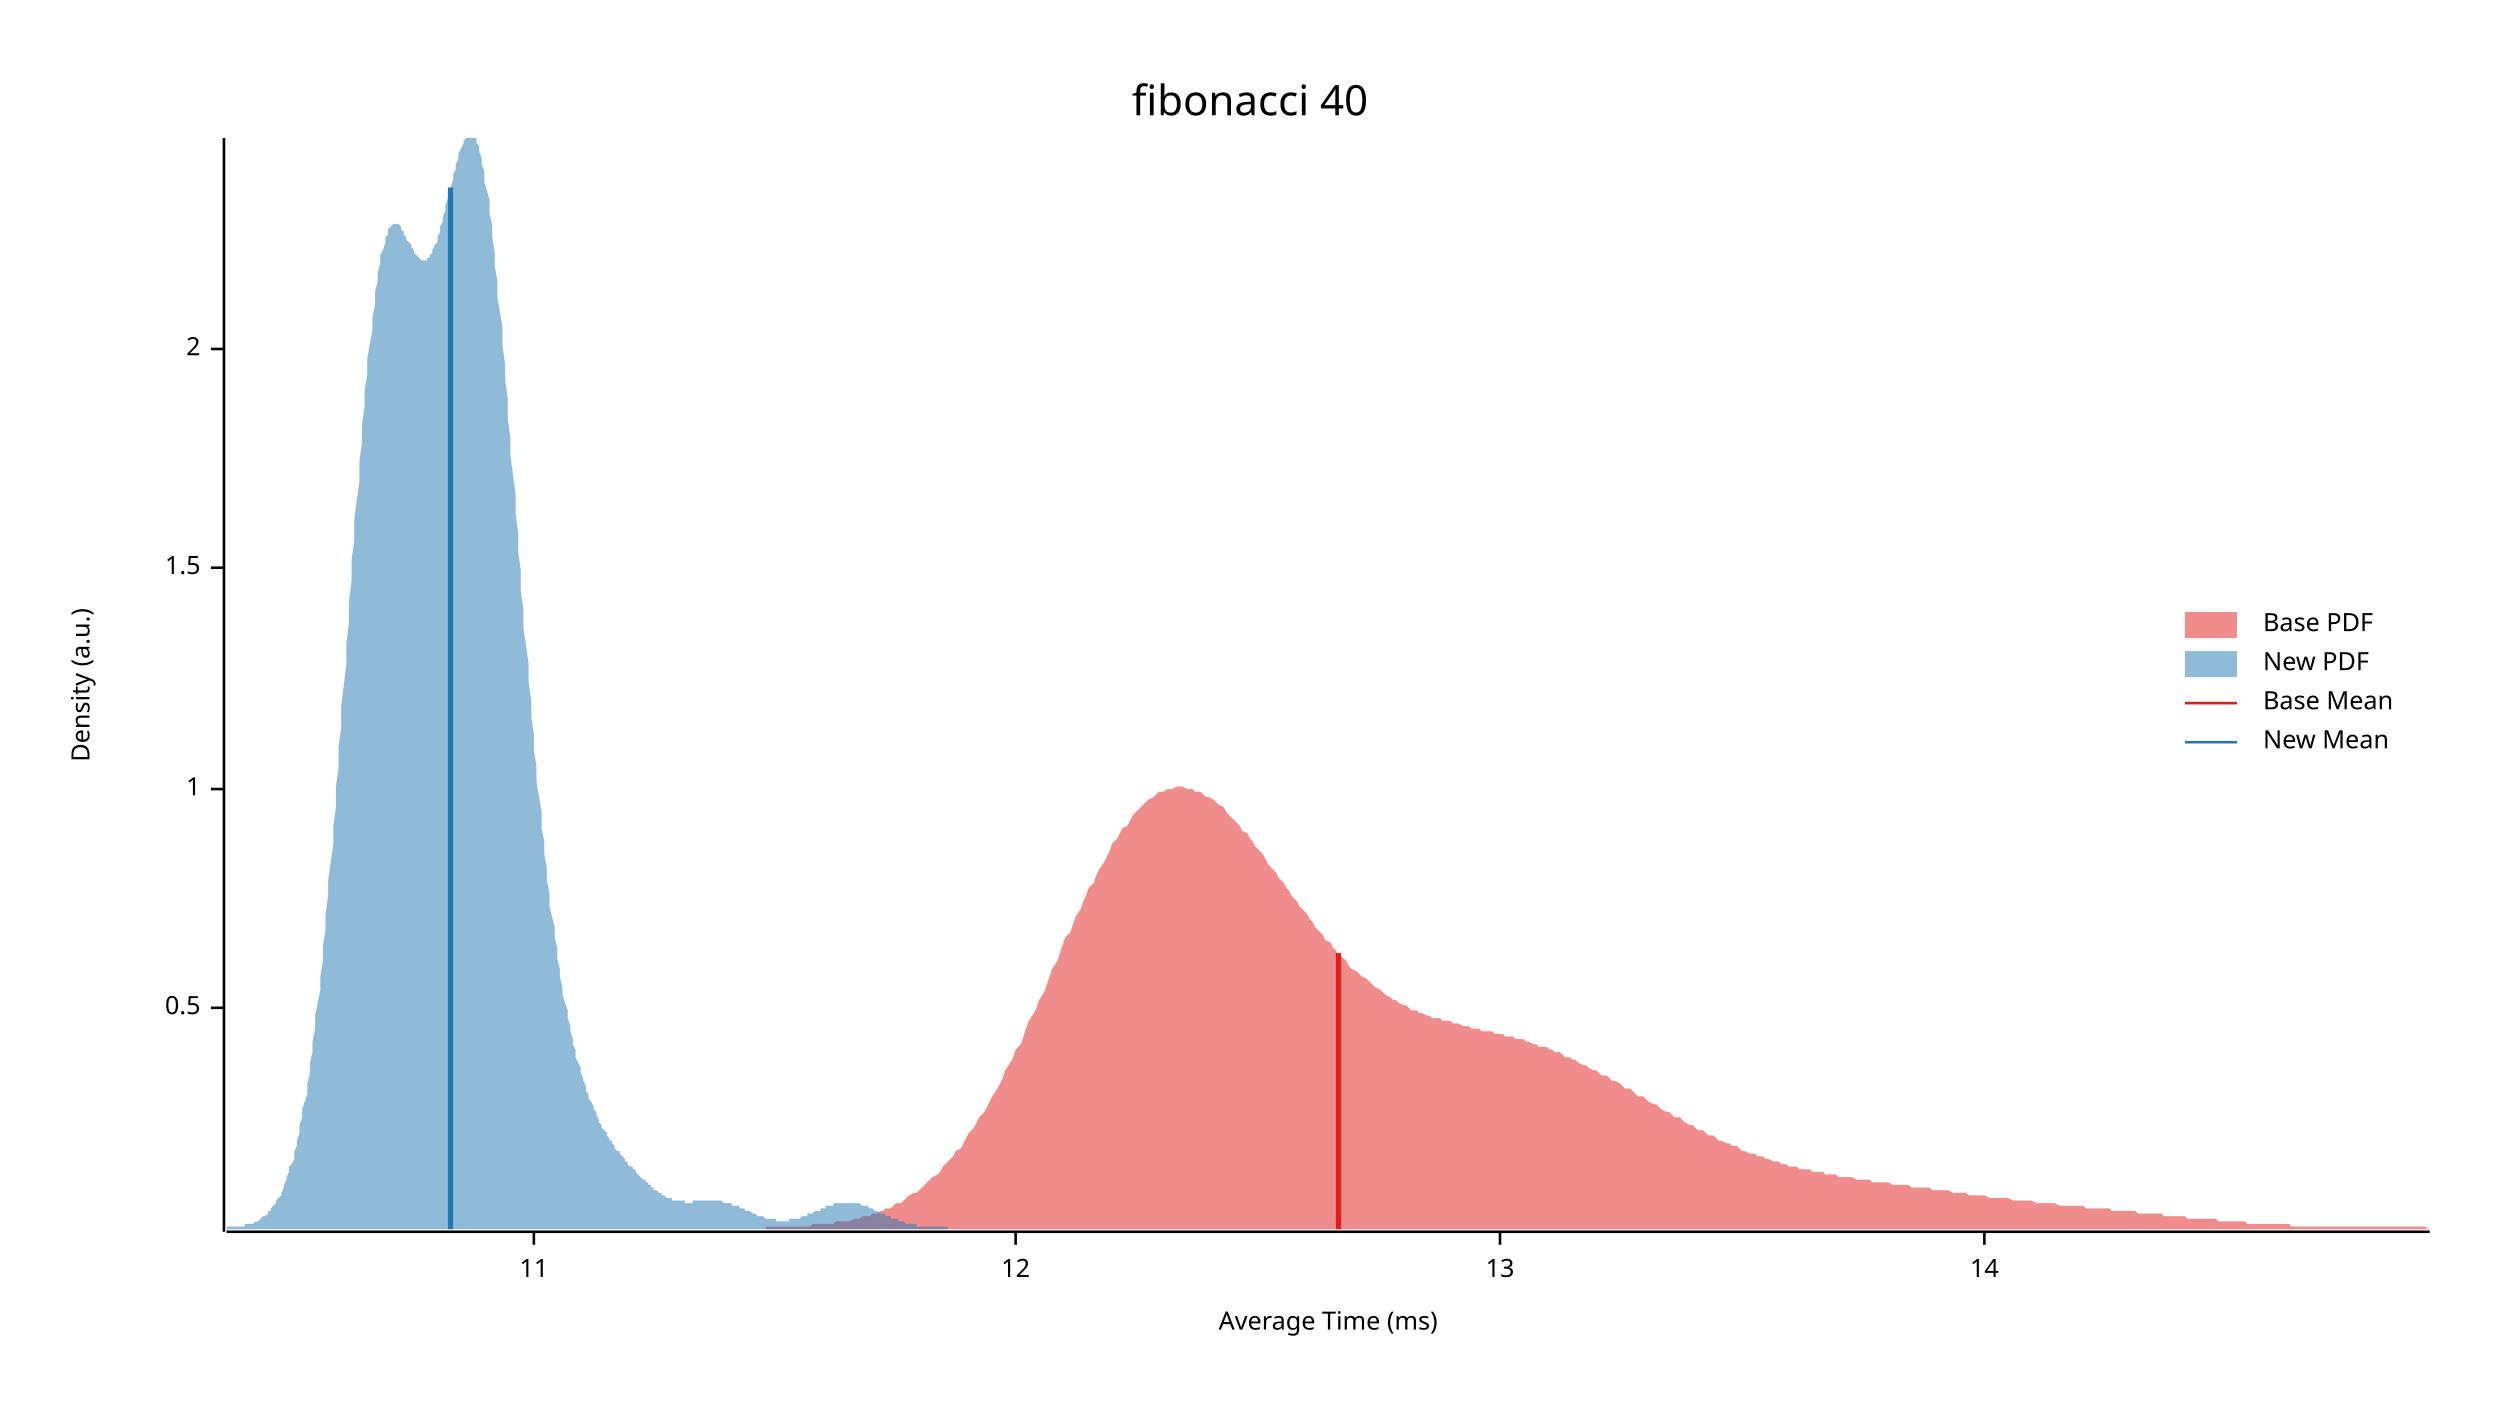
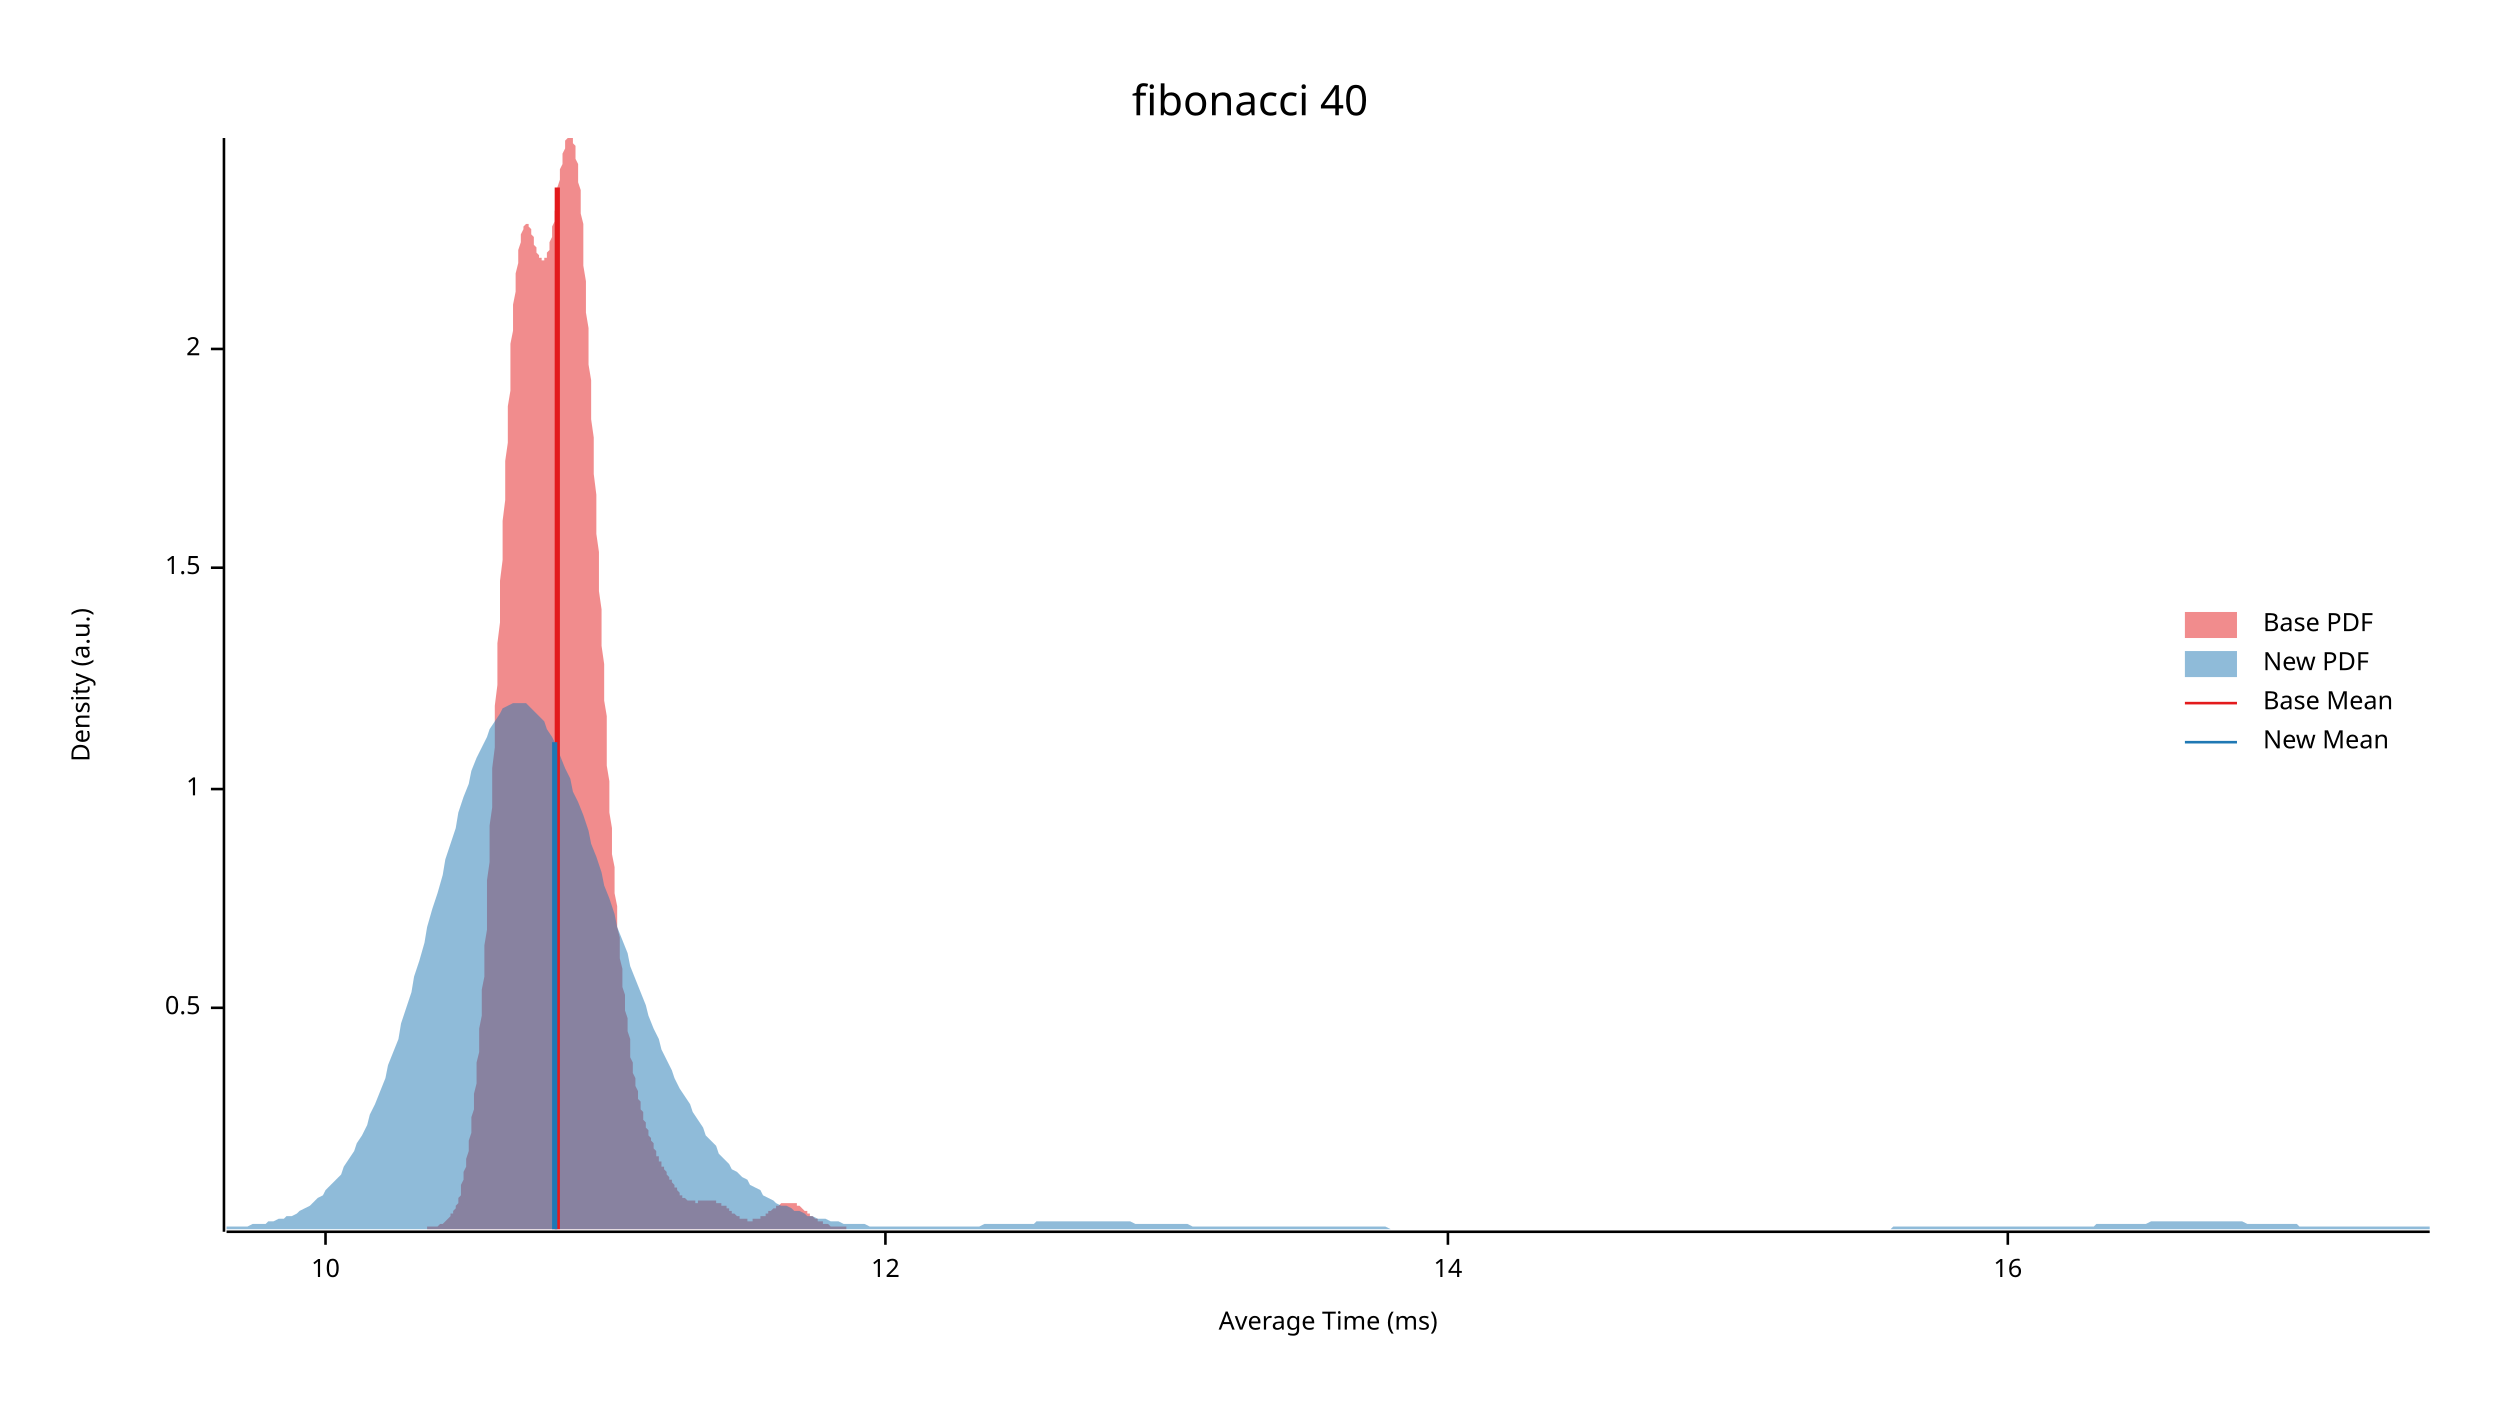
<svg xmlns="http://www.w3.org/2000/svg" width="960" height="540">
  <text x="480" y="32" dy="0.76em" text-anchor="middle" font-family="sans-serif" font-size="16.129" opacity="1" fill="#000000">
fibonacci 40
</text>
  <text x="27" y="263" dy="0.76em" text-anchor="middle" font-family="sans-serif" font-size="9.677" opacity="1" fill="#000000" transform="rotate(270, 27, 263)">
Density (a.u.)
</text>
  <text x="510" y="513" dy="-0.5ex" text-anchor="middle" font-family="sans-serif" font-size="9.677" opacity="1" fill="#000000">
Average Time (ms)
</text>
  <polyline fill="none" opacity="1" stroke="#000000" stroke-width="1" points="86,53 86,473 " />
  <text x="77" y="387" dy="0.5ex" text-anchor="end" font-family="sans-serif" font-size="9.677" opacity="1" fill="#000000">
0.5
</text>
  <polyline fill="none" opacity="1" stroke="#000000" stroke-width="1" points="81,387 86,387 " />
  <text x="77" y="303" dy="0.5ex" text-anchor="end" font-family="sans-serif" font-size="9.677" opacity="1" fill="#000000">
1
</text>
  <polyline fill="none" opacity="1" stroke="#000000" stroke-width="1" points="81,303 86,303 " />
  <text x="77" y="218" dy="0.5ex" text-anchor="end" font-family="sans-serif" font-size="9.677" opacity="1" fill="#000000">
1.5
</text>
  <polyline fill="none" opacity="1" stroke="#000000" stroke-width="1" points="81,218 86,218 " />
  <text x="77" y="134" dy="0.5ex" text-anchor="end" font-family="sans-serif" font-size="9.677" opacity="1" fill="#000000">
2
</text>
  <polyline fill="none" opacity="1" stroke="#000000" stroke-width="1" points="81,134 86,134 " />
  <polyline fill="none" opacity="1" stroke="#000000" stroke-width="1" points="87,473 933,473 " />
-   <text x="205" y="483" dy="0.76em" text-anchor="middle" font-family="sans-serif" font-size="9.677" opacity="1" fill="#000000">
- 11
+   <text x="125" y="483" dy="0.76em" text-anchor="middle" font-family="sans-serif" font-size="9.677" opacity="1" fill="#000000">
+ 10
</text>
-   <polyline fill="none" opacity="1" stroke="#000000" stroke-width="1" points="205,473 205,478 " />
-   <text x="390" y="483" dy="0.76em" text-anchor="middle" font-family="sans-serif" font-size="9.677" opacity="1" fill="#000000">
+   <polyline fill="none" opacity="1" stroke="#000000" stroke-width="1" points="125,473 125,478 " />
+   <text x="340" y="483" dy="0.76em" text-anchor="middle" font-family="sans-serif" font-size="9.677" opacity="1" fill="#000000">
12
</text>
-   <polyline fill="none" opacity="1" stroke="#000000" stroke-width="1" points="390,473 390,478 " />
-   <text x="576" y="483" dy="0.76em" text-anchor="middle" font-family="sans-serif" font-size="9.677" opacity="1" fill="#000000">
- 13
- </text>
-   <polyline fill="none" opacity="1" stroke="#000000" stroke-width="1" points="576,473 576,478 " />
-   <text x="762" y="483" dy="0.76em" text-anchor="middle" font-family="sans-serif" font-size="9.677" opacity="1" fill="#000000">
+   <polyline fill="none" opacity="1" stroke="#000000" stroke-width="1" points="340,473 340,478 " />
+   <text x="556" y="483" dy="0.76em" text-anchor="middle" font-family="sans-serif" font-size="9.677" opacity="1" fill="#000000">
14
</text>
-   <polyline fill="none" opacity="1" stroke="#000000" stroke-width="1" points="762,473 762,478 " />
-   <polygon opacity="0.5" fill="#E31A1C" points="294,471 296,471 297,471 298,471 300,471 301,471 302,471 303,471 305,471 306,471 307,471 308,471 310,471 311,471 312,470 314,470 315,470 316,470 317,470 319,470 320,470 321,469 323,469 324,469 325,469 326,469 328,468 329,468 330,468 331,467 333,467 334,467 335,466 337,466 338,465 339,465 340,464 342,464 343,463 344,462 346,462 347,461 348,460 349,459 351,458 352,458 353,457 354,456 356,454 357,453 358,452 360,451 361,450 362,448 363,447 365,445 366,444 367,442 369,441 370,439 371,437 372,435 374,433 375,431 376,429 378,427 379,425 380,423 381,421 383,418 384,416 385,414 386,411 388,408 389,406 390,403 392,401 393,398 394,395 395,392 397,389 398,387 399,384 401,381 402,378 403,375 404,372 406,369 407,366 408,363 409,360 411,358 412,355 413,352 415,349 416,346 417,344 418,341 420,339 421,336 422,334 424,331 425,329 426,327 427,324 429,322 430,320 431,318 433,317 434,315 435,313 436,312 438,310 439,309 440,308 441,307 443,306 444,305 445,304 447,304 448,303 449,303 450,303 452,302 453,302 454,302 456,303 457,303 458,303 459,304 461,304 462,305 463,306 464,306 466,307 467,308 468,309 470,310 471,312 472,313 473,314 475,316 476,317 477,319 479,320 480,322 481,323 482,325 484,327 485,328 486,330 487,332 489,334 490,335 491,337 493,339 494,341 495,342 496,344 498,346 499,348 500,349 502,351 503,353 504,354 505,356 507,358 508,359 509,361 511,362 512,364 513,365 514,367 516,368 517,369 518,371 519,372 521,373 522,374 523,375 525,376 526,377 527,378 528,379 530,380 531,381 532,382 534,383 535,384 536,384 537,385 539,386 540,386 541,387 542,388 544,388 545,389 546,389 548,390 549,390 550,391 551,391 553,391 554,392 555,392 557,392 558,393 559,393 560,393 562,394 563,394 564,394 565,395 567,395 568,395 569,396 571,396 572,396 573,396 574,397 576,397 577,397 578,398 580,398 581,398 582,399 583,399 585,399 586,400 587,400 589,401 590,401 591,402 592,402 594,402 595,403 596,403 597,404 599,404 600,405 601,406 603,406 604,407 605,407 606,408 608,409 609,409 610,410 612,411 613,411 614,412 615,413 617,413 618,414 619,415 620,415 622,416 623,417 624,418 626,418 627,419 628,420 629,421 631,421 632,422 633,423 635,424 636,424 637,425 638,426 640,427 641,427 642,428 643,429 645,429 646,430 647,431 649,432 650,432 651,433 652,434 654,434 655,435 656,436 658,436 659,437 660,438 661,438 663,439 664,439 665,440 667,440 668,441 669,442 670,442 672,443 673,443 674,443 675,444 677,444 678,445 679,445 681,446 682,446 683,446 684,447 686,447 687,448 688,448 690,448 691,449 692,449 693,449 695,449 696,450 697,450 698,450 700,450 701,451 702,451 704,451 705,451 706,452 707,452 709,452 710,452 711,452 713,453 714,453 715,453 716,453 718,453 719,454 720,454 722,454 723,454 724,454 725,454 727,455 728,455 729,455 730,455 732,455 733,455 734,456 736,456 737,456 738,456 739,456 741,456 742,457 743,457 745,457 746,457 747,457 748,457 750,458 751,458 752,458 753,458 755,458 756,459 757,459 759,459 760,459 761,459 762,459 764,460 765,460 766,460 768,460 769,460 770,460 771,460 773,461 774,461 775,461 776,461 778,461 779,461 780,461 782,462 783,462 784,462 785,462 787,462 788,462 789,462 791,463 792,463 793,463 794,463 796,463 797,463 798,463 800,463 801,464 802,464 803,464 805,464 806,464 807,464 808,464 810,464 811,465 812,465 814,465 815,465 816,465 817,465 819,465 820,465 821,466 823,466 824,466 825,466 826,466 828,466 829,466 830,466 831,467 833,467 834,467 835,467 837,467 838,467 839,467 840,468 842,468 843,468 844,468 846,468 847,468 848,468 849,468 851,468 852,469 853,469 854,469 856,469 857,469 858,469 860,469 861,469 862,469 863,470 865,470 866,470 867,470 869,470 870,470 871,470 872,470 874,470 875,470 876,470 878,470 879,470 880,471 881,471 883,471 884,471 885,471 886,471 888,471 889,471 890,471 892,471 893,471 894,471 895,471 897,471 898,471 899,471 901,471 902,471 903,471 904,471 906,471 907,471 908,471 909,471 911,471 912,471 913,471 915,471 916,471 917,471 918,471 920,471 921,471 922,471 924,471 925,471 926,471 927,471 929,471 930,471 931,471 933,472 933,472 294,472 " />
-   <polygon opacity="0.5" fill="#1F78B4" points="87,471 87,471 88,471 88,471 89,471 89,471 90,471 90,471 91,471 91,471 92,471 93,471 93,471 94,471 94,470 95,470 95,470 96,470 96,470 97,470 98,469 98,469 99,469 99,469 100,468 100,468 101,467 101,467 102,467 103,466 103,465 104,465 104,464 105,463 105,463 106,462 106,461 107,460 108,459 108,458 109,456 109,455 110,453 110,452 111,450 111,448 112,447 113,445 113,442 114,440 114,438 115,435 115,432 116,429 116,426 117,423 118,420 118,416 119,412 119,408 120,404 120,400 121,395 121,390 122,385 123,380 123,375 124,369 124,363 125,357 125,351 126,344 126,338 127,331 128,324 128,317 129,310 129,302 130,295 130,287 131,279 131,271 132,263 133,255 133,247 134,239 134,231 135,223 135,215 136,208 136,200 137,192 138,185 138,177 139,170 139,163 140,156 140,150 141,144 141,138 142,132 143,127 143,122 144,117 144,112 145,108 145,105 146,101 146,98 147,96 148,93 148,91 149,90 149,88 150,87 150,87 151,86 151,86 152,86 153,86 153,86 154,87 154,88 155,89 155,90 156,91 156,92 157,93 158,94 158,95 159,96 159,97 160,98 160,98 161,99 161,99 162,100 163,100 163,100 164,100 164,99 165,99 165,98 166,97 166,96 167,94 168,93 168,91 169,89 169,87 170,85 170,83 171,81 171,79 172,76 173,74 173,72 174,69 174,67 175,65 175,63 176,61 176,59 177,57 178,55 178,54 179,53 179,53 180,53 180,53 181,53 181,53 182,53 183,53 183,55 184,56 184,58 185,61 185,63 186,66 186,70 187,73 188,77 188,82 189,86 189,91 190,97 190,102 191,108 191,114 192,120 193,126 193,133 194,140 194,146 195,153 195,161 196,168 196,175 197,182 198,190 198,197 199,205 199,212 200,219 200,227 201,234 201,241 202,248 203,255 203,262 204,269 204,275 205,282 205,288 206,294 206,300 207,306 208,312 208,318 209,323 209,328 210,333 210,338 211,343 211,348 212,352 213,356 213,360 214,364 214,368 215,372 215,375 216,379 216,382 217,385 218,388 218,391 219,394 219,396 220,399 220,401 221,403 221,406 222,408 223,410 223,412 224,414 224,415 225,417 225,419 226,420 226,422 227,423 228,425 228,426 229,427 229,428 230,430 230,431 231,432 231,433 232,434 233,435 233,436 234,437 234,438 235,438 235,439 236,440 236,441 237,442 238,442 238,443 239,444 239,444 240,445 240,446 241,446 241,447 242,448 243,448 243,449 244,449 244,450 245,451 245,451 246,452 246,452 247,453 248,453 248,454 249,454 249,455 250,455 250,456 251,456 251,457 252,457 253,458 253,458 254,458 254,459 255,459 255,459 256,460 256,460 257,460 258,460 258,461 259,461 259,461 260,461 260,461 261,461 261,461 262,461 263,461 263,462 264,462 264,462 265,462 265,462 266,462 266,461 267,461 268,461 268,461 269,461 269,461 270,461 270,461 271,461 271,461 272,461 273,461 273,461 274,461 274,461 275,461 275,461 276,461 276,461 277,461 278,462 278,462 279,462 279,462 280,462 280,462 281,462 281,463 282,463 283,463 283,463 284,463 284,464 285,464 285,464 286,464 286,465 287,465 288,465 288,465 289,466 289,466 290,466 290,466 291,467 291,467 292,467 293,467 293,467 294,468 294,468 295,468 295,468 296,468 296,468 297,468 298,468 298,469 299,469 299,469 300,469 300,469 301,469 301,469 302,469 303,469 303,468 304,468 304,468 305,468 305,468 306,468 306,468 307,468 308,467 308,467 309,467 309,467 310,467 310,466 311,466 311,466 312,466 313,465 313,465 314,465 314,465 315,465 315,464 316,464 316,464 317,464 317,463 318,463 319,463 319,463 320,463 320,462 321,462 321,462 322,462 322,462 323,462 324,462 324,462 325,462 325,462 326,462 326,462 327,462 327,462 328,462 329,462 329,462 330,462 330,462 331,463 331,463 332,463 332,463 333,463 334,464 334,464 335,464 335,464 336,465 336,465 337,465 337,465 338,466 339,466 339,466 340,466 340,467 341,467 341,467 342,467 342,468 343,468 344,468 344,468 345,468 345,469 346,469 346,469 347,469 347,469 348,470 349,470 349,470 350,470 350,470 351,470 351,470 352,470 352,471 353,471 354,471 354,471 355,471 355,471 356,471 356,471 357,471 357,471 358,471 359,471 359,471 360,471 360,471 361,471 361,471 362,471 362,471 363,471 364,471 364,472 87,472 " />
-   <polyline fill="none" opacity="1" stroke="#E31A1C" stroke-width="2" points="514,472 514,366 " />
-   <polyline fill="none" opacity="1" stroke="#1F78B4" stroke-width="2" points="173,472 173,72 " />
+   <polyline fill="none" opacity="1" stroke="#000000" stroke-width="1" points="556,473 556,478 " />
+   <text x="771" y="483" dy="0.76em" text-anchor="middle" font-family="sans-serif" font-size="9.677" opacity="1" fill="#000000">
+ 16
+ </text>
+   <polyline fill="none" opacity="1" stroke="#000000" stroke-width="1" points="771,473 771,478 " />
+   <polygon opacity="0.5" fill="#E31A1C" points="164,471 165,471 165,471 165,471 166,471 166,471 166,471 167,471 167,471 167,471 168,471 168,471 168,471 168,471 169,470 169,470 169,470 170,470 170,470 170,470 171,469 171,469 171,469 172,468 172,468 172,468 173,467 173,467 173,466 174,466 174,465 174,465 175,464 175,463 175,463 176,462 176,461 176,460 177,459 177,457 177,456 177,455 178,453 178,452 178,450 179,448 179,447 179,445 180,442 180,440 180,438 181,435 181,432 181,429 182,426 182,423 182,420 183,416 183,412 183,408 184,404 184,400 184,395 185,390 185,385 185,380 186,375 186,369 186,363 187,357 187,351 187,344 187,338 188,331 188,324 188,317 189,310 189,302 189,295 190,287 190,279 190,271 191,263 191,255 191,247 192,239 192,231 192,223 193,215 193,208 193,200 194,192 194,185 194,177 195,170 195,163 195,156 196,150 196,144 196,138 196,132 197,127 197,122 197,117 198,112 198,108 198,105 199,101 199,98 199,96 200,93 200,91 200,90 201,88 201,87 201,87 202,86 202,86 202,86 203,86 203,86 203,87 204,88 204,89 204,90 205,91 205,92 205,93 205,94 206,95 206,96 206,97 207,98 207,98 207,99 208,99 208,100 208,100 209,100 209,100 209,99 210,99 210,98 210,97 211,96 211,94 211,93 212,91 212,89 212,87 213,85 213,83 213,81 214,79 214,76 214,74 214,72 215,69 215,67 215,65 216,63 216,61 216,59 217,57 217,55 217,54 218,53 218,53 218,53 219,53 219,53 219,53 220,53 220,53 220,55 221,56 221,58 221,61 222,63 222,66 222,70 223,73 223,77 223,82 224,86 224,91 224,97 224,102 225,108 225,114 225,120 226,126 226,133 226,140 227,146 227,153 227,161 228,168 228,175 228,182 229,190 229,197 229,205 230,212 230,219 230,227 231,234 231,241 231,248 232,255 232,262 232,269 233,275 233,282 233,288 233,294 234,300 234,306 234,312 235,318 235,323 235,328 236,333 236,338 236,343 237,348 237,352 237,356 238,360 238,364 238,368 239,372 239,375 239,379 240,382 240,385 240,388 241,391 241,394 241,396 242,399 242,401 242,403 242,406 243,408 243,410 243,412 244,414 244,415 244,417 245,419 245,420 245,422 246,423 246,425 246,426 247,427 247,428 247,430 248,431 248,432 248,433 249,434 249,435 249,436 250,437 250,438 250,438 251,439 251,440 251,441 252,442 252,442 252,443 252,444 253,444 253,445 253,446 254,446 254,447 254,448 255,448 255,449 255,449 256,450 256,451 256,451 257,452 257,452 257,453 258,453 258,454 258,454 259,455 259,455 259,456 260,456 260,457 260,457 261,458 261,458 261,458 261,459 262,459 262,459 262,460 263,460 263,460 263,460 264,461 264,461 264,461 265,461 265,461 265,461 266,461 266,461 266,461 267,461 267,462 267,462 268,462 268,461 268,461 269,461 269,461 269,461 270,461 270,461 270,461 270,461 271,461 271,461 271,461 272,461 272,461 272,461 273,461 273,461 273,461 274,461 274,461 274,461 275,461 275,462 275,462 276,462 276,462 276,462 277,462 277,462 277,463 278,463 278,463 278,463 279,463 279,464 279,464 280,464 280,464 280,465 280,465 281,465 281,465 281,466 282,466 282,466 282,466 283,467 283,467 283,467 284,467 284,467 284,468 285,468 285,468 285,468 286,468 286,468 286,468 287,468 287,468 287,469 288,469 288,469 288,469 289,469 289,469 289,469 289,468 290,468 290,468 290,468 291,468 291,468 291,468 292,468 292,468 292,467 293,467 293,467 293,467 294,467 294,466 294,466 295,466 295,466 295,465 296,465 296,465 296,465 297,464 297,464 297,464 298,464 298,464 298,463 298,463 299,463 299,463 299,463 300,462 300,462 300,462 301,462 301,462 301,462 302,462 302,462 302,462 303,462 303,462 303,462 304,462 304,462 304,462 305,462 305,462 305,462 306,462 306,463 306,463 307,463 307,463 307,463 308,464 308,464 308,464 308,464 309,465 309,465 309,465 310,465 310,466 310,466 311,466 311,466 311,467 312,467 312,467 312,467 313,468 313,468 313,468 314,468 314,468 314,469 315,469 315,469 315,469 316,469 316,469 316,470 317,470 317,470 317,470 317,470 318,470 318,470 318,470 319,471 319,471 319,471 320,471 320,471 320,471 321,471 321,471 321,471 322,471 322,471 322,471 323,471 323,471 323,471 324,471 324,471 324,471 325,471 325,471 325,472 164,472 " />
+   <polygon opacity="0.5" fill="#1F78B4" points="87,471 88,471 90,471 92,471 93,471 95,471 97,470 98,470 100,470 102,470 103,469 105,469 107,468 109,468 110,467 112,467 114,466 115,465 117,464 119,463 120,462 122,460 124,459 125,457 127,455 129,453 131,451 132,448 134,445 136,442 137,439 139,436 141,432 142,428 144,424 146,419 148,414 149,409 151,404 153,399 154,393 156,387 158,381 159,375 161,369 163,362 164,356 166,349 168,343 170,336 171,330 173,324 175,318 176,312 178,306 180,301 181,296 183,291 185,287 187,283 188,280 190,277 192,274 193,272 195,271 197,270 198,270 200,270 202,270 203,271 205,273 207,275 209,277 210,280 212,283 214,287 215,290 217,295 219,299 220,304 222,308 224,313 226,319 227,324 229,329 231,335 232,340 234,345 236,351 237,356 239,361 241,366 242,371 244,376 246,381 248,386 249,390 251,395 253,399 254,403 256,407 258,411 259,414 261,418 263,421 265,424 266,427 268,430 270,433 271,436 273,438 275,440 276,443 278,445 280,447 281,449 283,450 285,452 287,453 288,455 290,456 292,457 293,459 295,460 297,461 298,462 300,463 302,463 304,464 305,465 307,465 309,466 310,467 312,467 314,468 315,468 317,468 319,469 320,469 322,469 324,470 326,470 327,470 329,470 331,470 332,470 334,471 336,471 337,471 339,471 341,471 343,471 344,471 346,471 348,471 349,471 351,471 353,471 354,471 356,471 358,471 359,471 361,471 363,471 365,471 366,471 368,471 370,471 371,471 373,471 375,471 376,471 378,470 380,470 381,470 383,470 385,470 387,470 388,470 390,470 392,470 393,470 395,470 397,470 398,469 400,469 402,469 404,469 405,469 407,469 409,469 410,469 412,469 414,469 415,469 417,469 419,469 420,469 422,469 424,469 426,469 427,469 429,469 431,469 432,469 434,469 436,470 437,470 439,470 441,470 443,470 444,470 446,470 448,470 449,470 451,470 453,470 454,470 456,470 458,471 459,471 461,471 463,471 465,471 466,471 468,471 470,471 471,471 473,471 475,471 476,471 478,471 480,471 482,471 483,471 485,471 487,471 488,471 490,471 492,471 493,471 495,471 497,471 498,471 500,471 502,471 504,471 505,471 507,471 509,471 510,471 512,471 514,471 515,471 517,471 519,471 521,471 522,471 524,471 526,471 527,471 529,471 531,471 532,471 534,472 536,472 537,472 539,472 541,472 543,472 544,472 546,472 548,472 549,472 551,472 553,472 554,472 556,472 558,472 560,472 561,472 563,472 565,472 566,472 568,472 570,472 571,472 573,472 575,472 576,472 578,472 580,472 582,472 583,472 585,472 587,472 588,472 590,472 592,472 593,472 595,472 597,472 599,472 600,472 602,472 604,472 605,472 607,472 609,472 610,472 612,472 614,472 615,472 617,472 619,472 621,472 622,472 624,472 626,472 627,472 629,472 631,472 632,472 634,472 636,472 638,472 639,472 641,472 643,472 644,472 646,472 648,472 649,472 651,472 653,472 654,472 656,472 658,472 660,472 661,472 663,472 665,472 666,472 668,472 670,472 671,472 673,472 675,472 676,472 678,472 680,472 682,472 683,472 685,472 687,472 688,472 690,472 692,472 693,472 695,472 697,472 699,472 700,472 702,472 704,472 705,472 707,472 709,472 710,472 712,472 714,472 715,472 717,472 719,472 721,472 722,472 724,472 726,472 727,471 729,471 731,471 732,471 734,471 736,471 738,471 739,471 741,471 743,471 744,471 746,471 748,471 749,471 751,471 753,471 754,471 756,471 758,471 760,471 761,471 763,471 765,471 766,471 768,471 770,471 771,471 773,471 775,471 777,471 778,471 780,471 782,471 783,471 785,471 787,471 788,471 790,471 792,471 793,471 795,471 797,471 799,471 800,471 802,471 804,471 805,470 807,470 809,470 810,470 812,470 814,470 816,470 817,470 819,470 821,470 822,470 824,470 826,469 827,469 829,469 831,469 832,469 834,469 836,469 838,469 839,469 841,469 843,469 844,469 846,469 848,469 849,469 851,469 853,469 855,469 856,469 858,469 860,469 861,469 863,470 865,470 866,470 868,470 870,470 871,470 873,470 875,470 877,470 878,470 880,470 882,470 883,471 885,471 887,471 888,471 890,471 892,471 894,471 895,471 897,471 899,471 900,471 902,471 904,471 905,471 907,471 909,471 910,471 912,471 914,471 916,471 917,471 919,471 921,471 922,471 924,471 926,471 927,471 929,471 931,471 933,471 933,472 87,472 " />
+   <polyline fill="none" opacity="1" stroke="#E31A1C" stroke-width="2" points="214,472 214,72 " />
+   <polyline fill="none" opacity="1" stroke="#1F78B4" stroke-width="2" points="213,472 213,285 " />
  <text x="869" y="235" dy="0.76em" text-anchor="start" font-family="sans-serif" font-size="9.677" opacity="1" fill="#000000">
Base PDF
</text>
  <text x="869" y="250" dy="0.76em" text-anchor="start" font-family="sans-serif" font-size="9.677" opacity="1" fill="#000000">
New PDF
</text>
  <text x="869" y="265" dy="0.76em" text-anchor="start" font-family="sans-serif" font-size="9.677" opacity="1" fill="#000000">
Base Mean
</text>
  <text x="869" y="280" dy="0.76em" text-anchor="start" font-family="sans-serif" font-size="9.677" opacity="1" fill="#000000">
New Mean
</text>
  <rect x="839" y="235" width="20" height="10" opacity="0.5" fill="#E31A1C" stroke="none" />
  <rect x="839" y="250" width="20" height="10" opacity="0.5" fill="#1F78B4" stroke="none" />
  <polyline fill="none" opacity="1" stroke="#E31A1C" stroke-width="1" points="839,270 859,270 " />
  <polyline fill="none" opacity="1" stroke="#1F78B4" stroke-width="1" points="839,285 859,285 " />
</svg>
